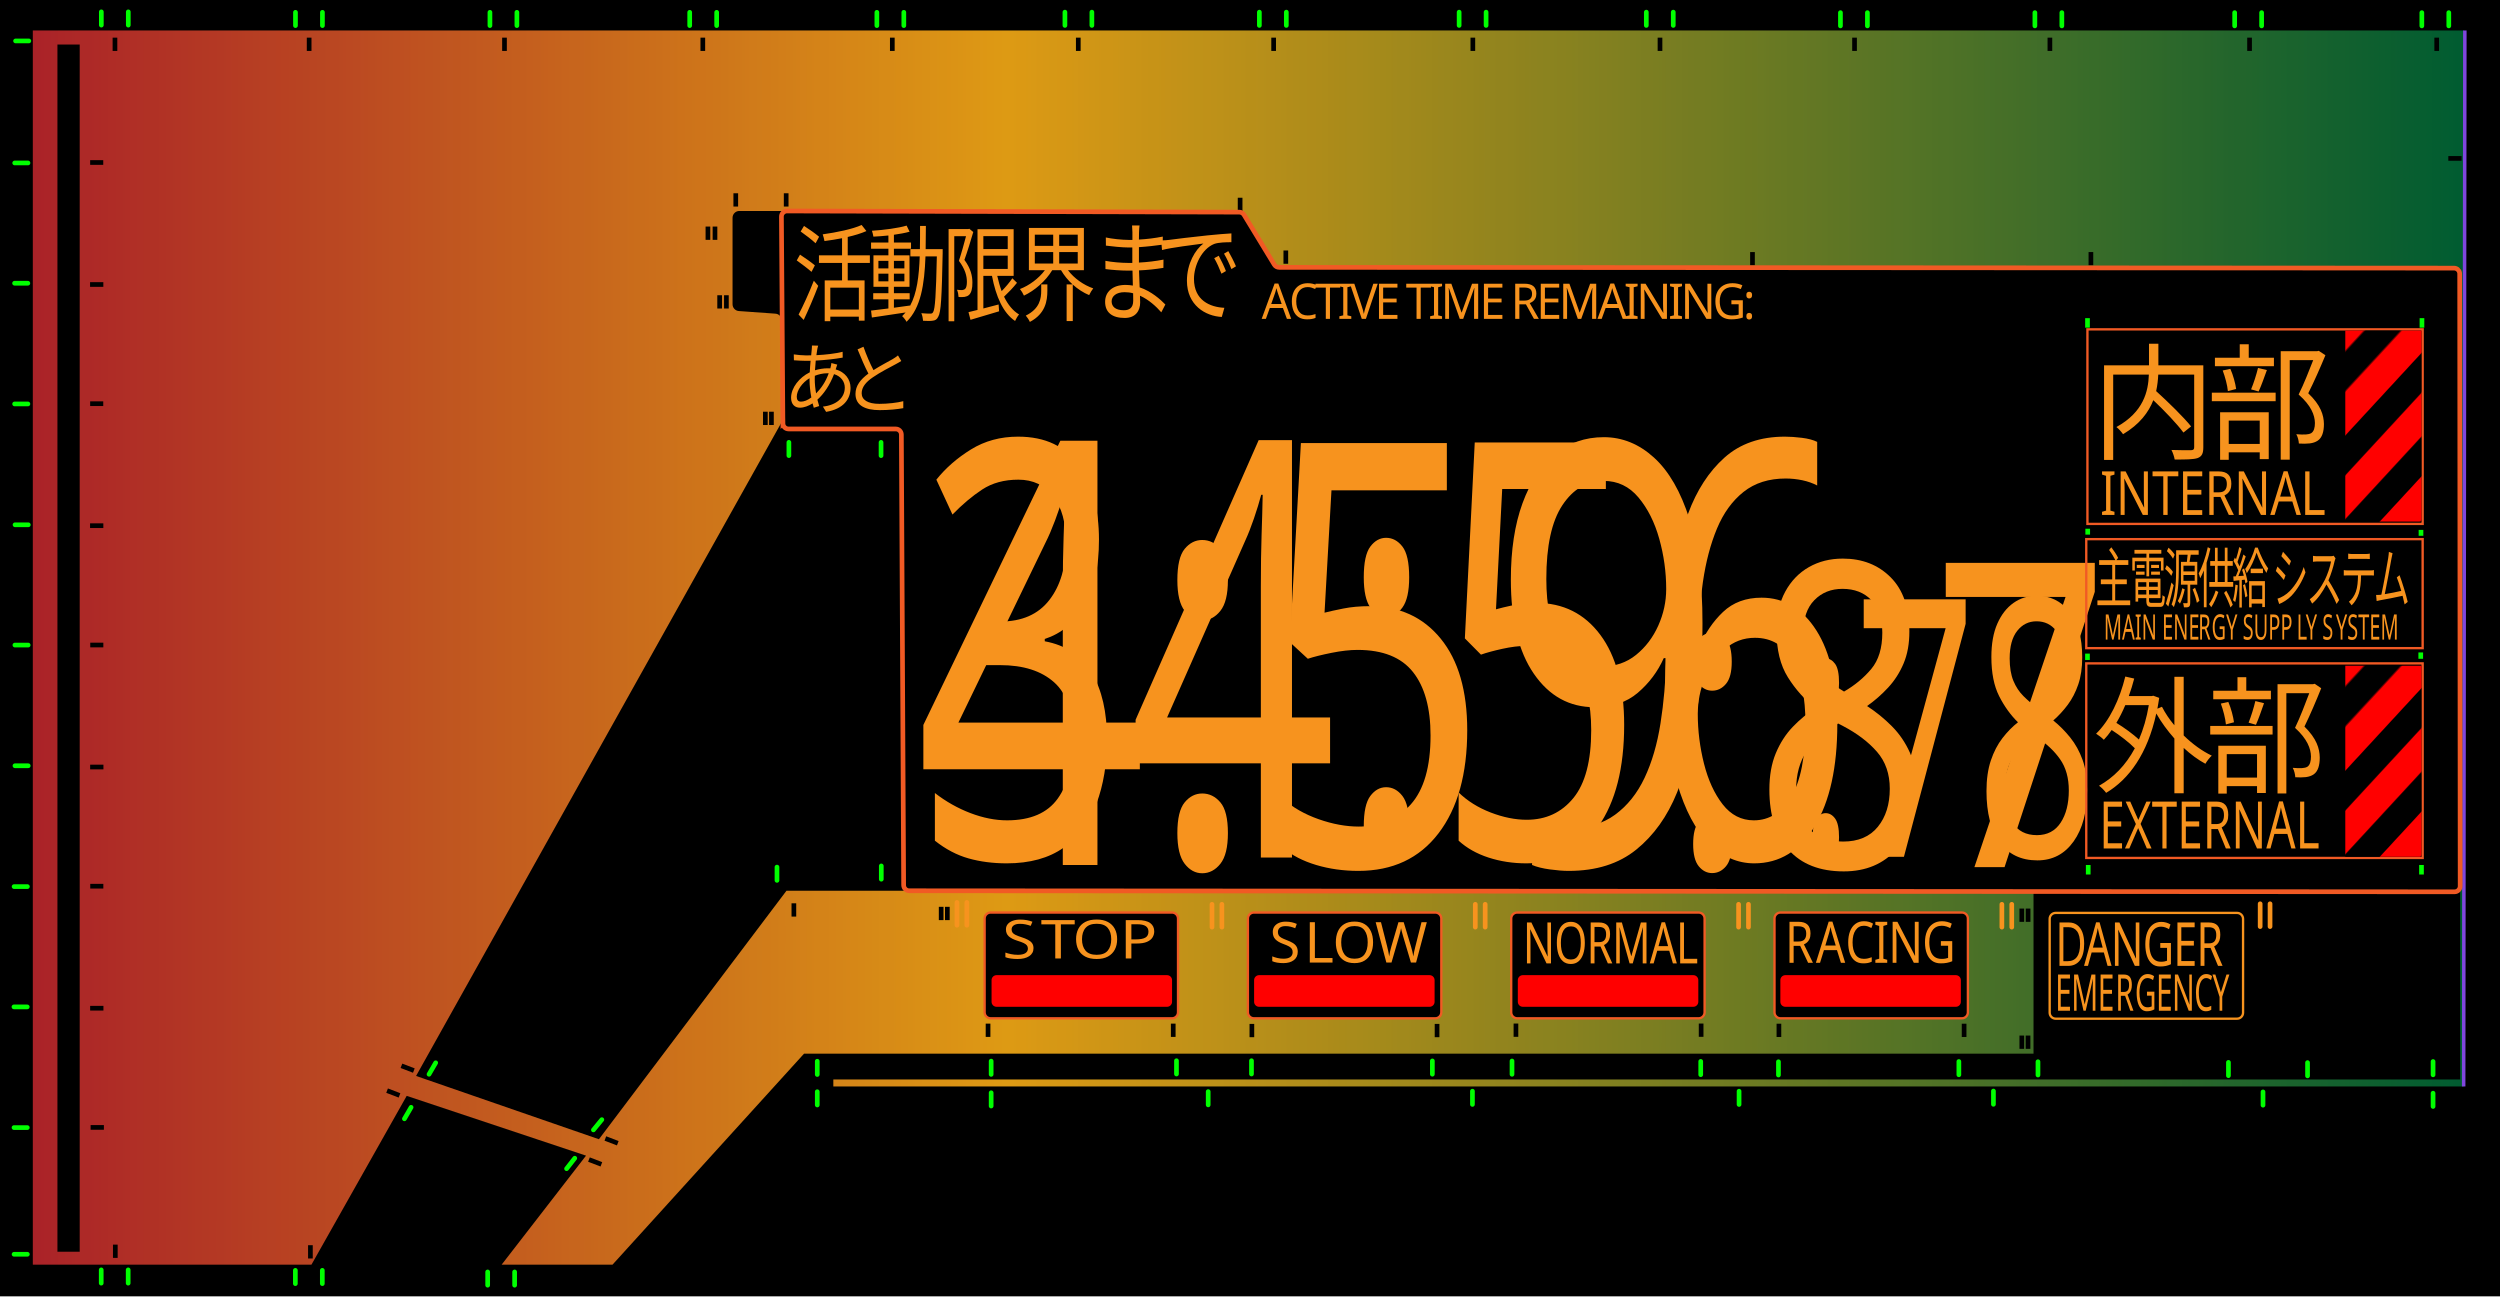
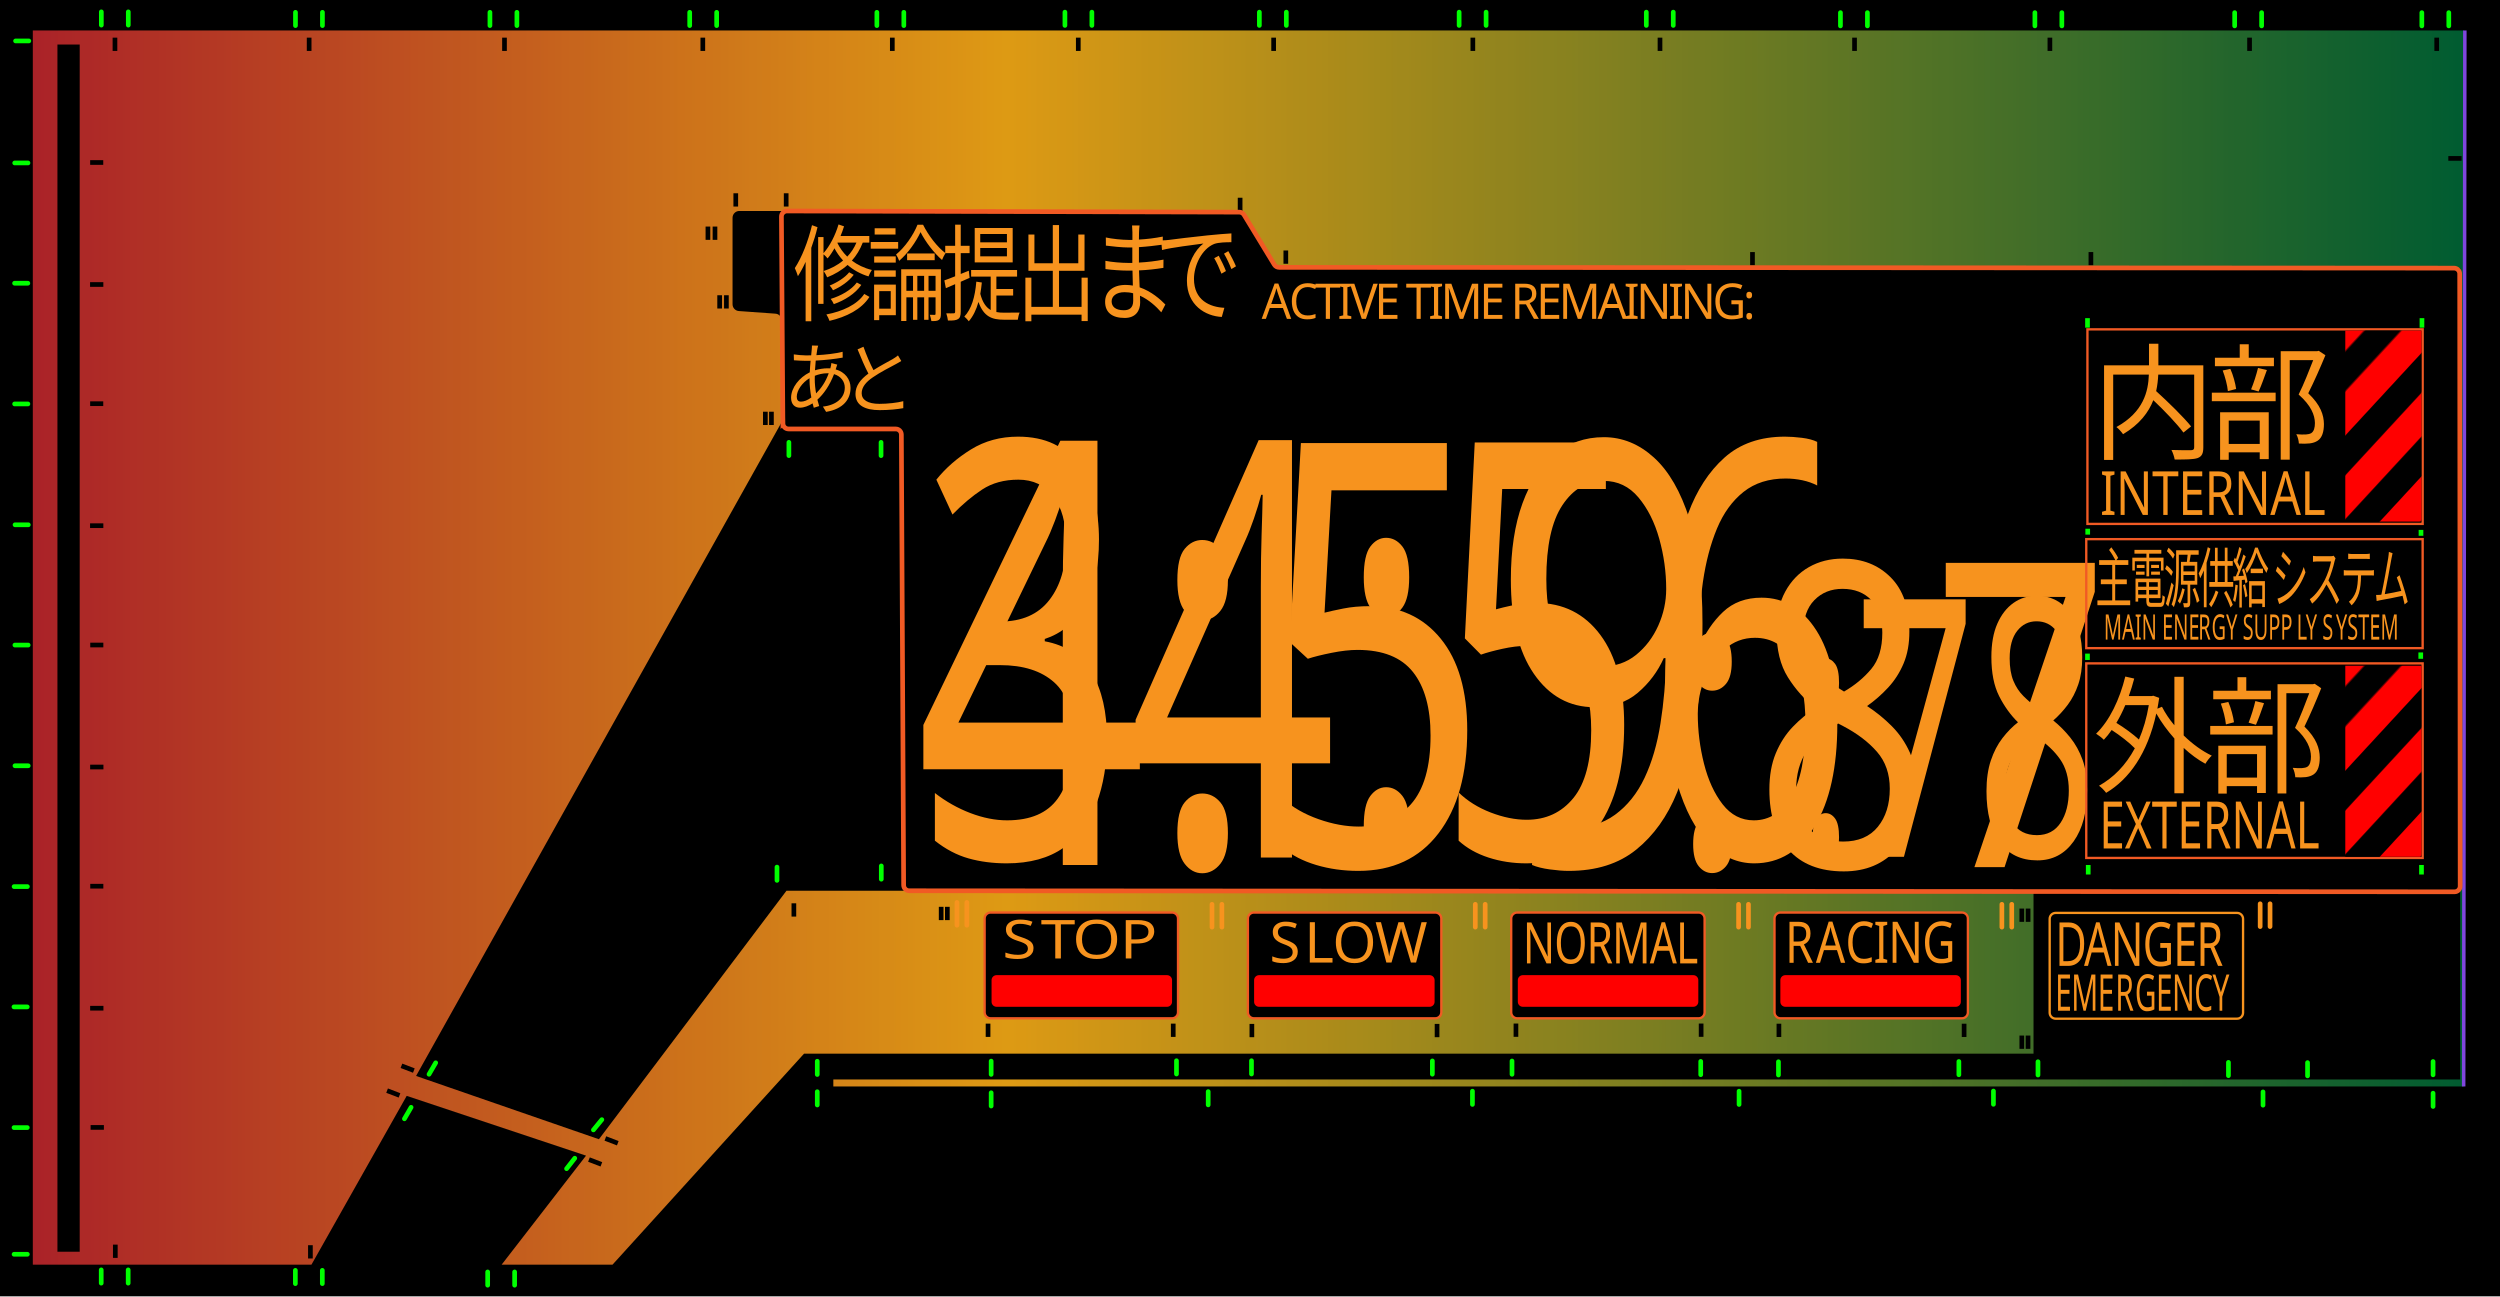
<svg xmlns="http://www.w3.org/2000/svg" xmlns:xlink="http://www.w3.org/1999/xlink" id="Layer_2" viewBox="0 0 2133 1106">
  <defs>
    <style>.cls-1{fill:url(#New_Pattern-2);}.cls-1,.cls-2,.cls-3,.cls-4,.cls-5,.cls-6,.cls-7{stroke-width:0px;}.cls-8{font-size:30px;}.cls-8,.cls-9,.cls-10,.cls-11,.cls-12,.cls-13,.cls-14,.cls-15,.cls-16,.cls-17,.cls-18,.cls-19,.cls-20,.cls-21,.cls-22,.cls-23,.cls-24,.cls-25,.cls-26,.cls-27{fill:#f7931e;}.cls-8,.cls-9,.cls-10,.cls-12,.cls-13,.cls-14,.cls-19,.cls-20,.cls-23,.cls-24{font-family:ArialRoundedMT, 'Arial Rounded MT';}.cls-28{stroke:#7f47dd;stroke-width:3px;}.cls-28,.cls-2,.cls-29,.cls-30,.cls-31,.cls-32{fill:none;}.cls-28,.cls-33,.cls-34,.cls-35,.cls-36,.cls-29,.cls-30,.cls-31,.cls-32{stroke-miterlimit:10;}.cls-37{letter-spacing:-.07em;}.cls-9{font-size:48.94px;letter-spacing:-.02em;}.cls-10{font-size:42px;}.cls-38{letter-spacing:0em;}.cls-11{font-size:496px;letter-spacing:0em;}.cls-11,.cls-17,.cls-22,.cls-26{font-family:TrueLCDNGE, 'True LCD NGE';}.cls-39{letter-spacing:-.12em;}.cls-33,.cls-34{fill:lime;stroke:lime;}.cls-33,.cls-34,.cls-35,.cls-36,.cls-31,.cls-32{stroke-width:4px;}.cls-34,.cls-35,.cls-31{stroke-linecap:round;}.cls-12{font-size:45.85px;}.cls-35{fill:#e78200;}.cls-35,.cls-30,.cls-31{stroke:#f7931e;}.cls-13{font-size:49px;}.cls-40{letter-spacing:-.1em;}.cls-41{letter-spacing:0em;}.cls-3{fill:url(#New_Pattern);}.cls-14{font-size:43.24px;}.cls-15{font-size:108.34px;letter-spacing:-.07em;}.cls-15,.cls-16,.cls-18,.cls-21,.cls-25,.cls-27{font-family:ZenAntique-Regular, 'Zen Antique';}.cls-42{letter-spacing:-.05em;}.cls-43{letter-spacing:-.03em;}.cls-16{font-size:107.48px;letter-spacing:-.07em;}.cls-36{stroke:#000;}.cls-17{font-size:307.65px;letter-spacing:0em;}.cls-29,.cls-30{stroke-width:2px;}.cls-29,.cls-32{stroke:#f15a24;}.cls-18{font-size:67.1px;letter-spacing:-.23em;}.cls-19,.cls-25{font-size:56px;}.cls-4{fill:url(#linear-gradient);opacity:.88;}.cls-20{font-size:48.21px;}.cls-44{letter-spacing:-.05em;}.cls-21{font-size:93.92px;letter-spacing:-.26em;}.cls-22{font-size:504.14px;letter-spacing:0em;}.cls-23{font-size:51.86px;}.cls-45{letter-spacing:-.08em;}.cls-46{letter-spacing:-.06em;}.cls-47{letter-spacing:-.08em;}.cls-48{letter-spacing:-.03em;}.cls-49{letter-spacing:-.02em;}.cls-24{font-size:52px;letter-spacing:-.01em;}.cls-6{fill:#fff;opacity:0;}.cls-7{fill:red;}.cls-50{letter-spacing:-.02em;}.cls-51{letter-spacing:-.02em;}.cls-52{letter-spacing:-.02em;}.cls-53{letter-spacing:-.02em;}.cls-54{letter-spacing:-.02em;}.cls-25{letter-spacing:-.07em;}.cls-26{font-size:363.59px;letter-spacing:0em;}.cls-27{font-size:89.72px;letter-spacing:-.07em;}.cls-55{letter-spacing:-.03em;}</style>
    <linearGradient id="linear-gradient" x1="28" y1="552.5" x2="2102" y2="552.5" gradientUnits="userSpaceOnUse">
      <stop offset="0" stop-color="#c1272d" />
      <stop offset=".4" stop-color="#fbae17" />
      <stop offset="1" stop-color="#006837" />
    </linearGradient>
    <pattern id="New_Pattern" x="0" y="0" width="100" height="96" patternTransform="translate(7721.63 -10167.06) rotate(-47.29) scale(1.41 1.52) skewX(13.98)" patternUnits="userSpaceOnUse" viewBox="0 0 100 96">
      <rect class="cls-2" width="100" height="96" />
      <rect class="cls-7" x="0" y="64" width="100" height="17" />
      <rect class="cls-5" x="0" y="81" width="100" height="15" />
      <rect class="cls-7" x="0" y="32" width="100" height="17" />
      <rect class="cls-5" x="0" y="49" width="100" height="15" />
      <rect class="cls-7" x="0" y="0" width="100" height="17" />
      <rect class="cls-5" x="0" y="17" width="100" height="15" />
    </pattern>
    <pattern id="New_Pattern-2" patternTransform="translate(7626.16 -10349.64) rotate(-47.29) scale(1.41 1.52) skewX(13.98)" xlink:href="#New_Pattern" />
  </defs>
  <g id="eva-timer">
    <g id="pan-background">
      <rect id="black" class="cls-5" width="2133" height="1106" />
    </g>
    <g id="pan-main">
      <path id="comp-main" class="cls-4" d="m2100,26H28v1053h237.74l81.26-144,153,51-72,93h94.6l163.4-180h1049v-139H671l-160,212-156-54,311.27-556.69c.48-.86.73-1.83.73-2.81v-85.1c0-3.04-2.35-5.56-5.38-5.78l-31.23-2.23c-3.03-.22-5.38-2.74-5.38-5.78v-73.81c0-3.2,2.6-5.8,5.8-5.8h424.91c2.04,0,3.94,1.08,4.98,2.83l25.63,43.1c1.04,1.76,2.94,2.83,4.98,2.83h1007.7v692.24H711v6h1391V26h-2ZM68,1068h-19V38h19v1030Z" />
      <path id="bar-purple" class="cls-28" d="m2103,26c-.33,300.33-.67,600.67-1,901" />
    </g>
    <g id="grpClickable">
      <path id="clickable-top" class="cls-6" d="m28.98,237h597v-50.02c0-3.2,2.6-5.8,5.8-5.8h424.91c2.04,0,3.94,1.08,4.98,2.83l25.63,43.1c1.04,1.76,2.94,2.83,4.98,2.83h1007.2V27.18H28.98v209.82Z" />
      <path id="clickable-left" class="cls-6" d="m29.59,237.3l-.61,842.88h237.74l400.53-717.69-2.57-90.6c-.05-1.79-1.37-3.3-3.15-3.57l-33.99-5.29c-.9-.14-1.57-.91-1.59-1.82l-.37-23.9H29.59Z" />
      <polygon id="clickable-bottom" class="cls-6" points="652.02 945 531.5 1078.85 531.5 1089 2102.5 1089 2102.5 945 652.02 945" />
    </g>
    <g id="dot-green">
      <g id="Mode">
        <line id="dot" class="cls-34" x1="1671.31" y1="905.67" x2="1671.31" y2="917" />
        <line id="dot-2" class="cls-34" x1="1738.8" y1="905.87" x2="1738.8" y2="917.2" />
        <line id="dot-3" class="cls-34" x1="1700.8" y1="930.87" x2="1700.8" y2="942.2" />
        <line id="dot-4" class="cls-34" x1="1517.38" y1="905.88" x2="1517.38" y2="917.21" />
        <line id="dot-5" class="cls-34" x1="1451.06" y1="905.59" x2="1451.06" y2="916.93" />
        <line id="dot-6" class="cls-34" x1="1290.05" y1="905.26" x2="1290.05" y2="916.6" />
        <line id="dot-7" class="cls-34" x1="1222.09" y1="905.18" x2="1222.09" y2="916.51" />
        <line id="dot-8" class="cls-34" x1="1067.77" y1="905.01" x2="1067.77" y2="916.35" />
        <line id="dot-9" class="cls-34" x1="1003.77" y1="905.01" x2="1003.77" y2="916.35" />
        <line id="dot-10" class="cls-34" x1="1483.77" y1="931.01" x2="1483.77" y2="942.35" />
        <line id="dot-11" class="cls-34" x1="1256.29" y1="930.98" x2="1256.29" y2="942.31" />
        <line id="dot-12" class="cls-34" x1="1030.83" y1="931.35" x2="1030.83" y2="942.68" />
        <line id="dot-13" class="cls-34" x1="697.29" y1="905.44" x2="697.29" y2="916.77" />
        <line id="dot-14" class="cls-34" x1="697.29" y1="931.44" x2="697.29" y2="942.77" />
        <line id="dot-15" class="cls-34" x1="751.92" y1="738.8" x2="751.92" y2="750.14" />
        <line id="dot-16" class="cls-34" x1="662.92" y1="739.8" x2="662.92" y2="751.14" />
        <g id="dots_x2">
          <line id="dl" class="cls-34" x1="845.65" y1="932.34" x2="845.65" y2="943.67" />
          <line id="du" class="cls-34" x1="845.65" y1="905.34" x2="845.65" y2="916.67" />
        </g>
        <g id="dots_x2-2">
          <line id="dl-2" class="cls-34" x1="2075.89" y1="932.7" x2="2075.89" y2="944.04" />
          <line id="du-2" class="cls-34" x1="2075.89" y1="905.7" x2="2075.89" y2="917.04" />
        </g>
        <g id="dots_x3">
          <line id="dot-17" class="cls-34" x1="1901.31" y1="906.41" x2="1901.31" y2="917.75" />
          <line id="dot-18" class="cls-34" x1="1968.8" y1="906.61" x2="1968.8" y2="917.95" />
          <line id="dot-19" class="cls-34" x1="1930.8" y1="931.61" x2="1930.8" y2="942.95" />
        </g>
      </g>
      <g id="Slash">
        <line id="dot-20" class="cls-34" x1="506.3" y1="964.04" x2="513.49" y2="955.28" />
        <line id="dot-21" class="cls-34" x1="490.39" y1="988.19" x2="483.41" y2="997.12" />
        <line id="dot-22" class="cls-34" x1="350.75" y1="944.76" x2="345.05" y2="954.56" />
        <line id="dot-23" class="cls-34" x1="371.74" y1="906.76" x2="366.05" y2="916.56" />
        <line id="dot-24" class="cls-34" x1="673.08" y1="377.4" x2="673.08" y2="388.73" />
        <line id="dot-25" class="cls-34" x1="751.71" y1="377.42" x2="751.71" y2="388.75" />
      </g>
      <g id="Top">
        <line id="dot-26" class="cls-34" x1="1244.93" y1="10.36" x2="1244.93" y2="21.7" />
        <line id="dot-27" class="cls-34" x1="1267.93" y1="10.36" x2="1267.93" y2="21.7" />
        <line id="dot-28" class="cls-34" x1="1404.63" y1="10.36" x2="1404.63" y2="21.7" />
        <line id="dot-29" class="cls-34" x1="1427.63" y1="10.36" x2="1427.63" y2="21.7" />
        <line id="dot-30" class="cls-34" x1="1074.49" y1="10.36" x2="1074.49" y2="21.7" />
        <line id="dot-31" class="cls-34" x1="1097.49" y1="10.36" x2="1097.49" y2="21.7" />
        <line id="dot-32" class="cls-34" x1="908.59" y1="10.36" x2="908.59" y2="21.7" />
        <line id="dot-33" class="cls-34" x1="931.59" y1="10.36" x2="931.59" y2="21.7" />
        <line id="dot-34" class="cls-34" x1="1759.17" y1="10.77" x2="1759.17" y2="22.1" />
        <line id="dot-35" class="cls-34" x1="1906.62" y1="10.77" x2="1906.62" y2="22.1" />
        <line id="dot-36" class="cls-34" x1="1929.62" y1="10.77" x2="1929.62" y2="22.1" />
        <line id="dot-37" class="cls-34" x1="2066.31" y1="10.77" x2="2066.31" y2="22.1" />
        <line id="dot-38" class="cls-34" x1="2089.31" y1="10.77" x2="2089.31" y2="22.1" />
        <line id="dot-39" class="cls-34" x1="1736.17" y1="10.77" x2="1736.17" y2="22.1" />
        <line id="dot-40" class="cls-34" x1="1570.27" y1="10.77" x2="1570.27" y2="22.1" />
        <line id="dot-41" class="cls-34" x1="1593.27" y1="10.77" x2="1593.27" y2="22.1" />
        <line id="dot-42" class="cls-34" x1="86.46" y1="10.1" x2="86.46" y2="21.43" />
        <line id="dot-43" class="cls-34" x1="109.46" y1="10.1" x2="109.46" y2="21.43" />
        <line id="dot-44" class="cls-34" x1="441.01" y1="10.5" x2="441.01" y2="21.84" />
        <line id="dot-45" class="cls-34" x1="588.45" y1="10.5" x2="588.45" y2="21.84" />
        <line id="dot-46" class="cls-34" x1="611.45" y1="10.5" x2="611.45" y2="21.84" />
        <line id="dot-47" class="cls-34" x1="748.14" y1="10.5" x2="748.14" y2="21.84" />
        <line id="dot-48" class="cls-34" x1="771.14" y1="10.5" x2="771.14" y2="21.84" />
        <line id="dot-49" class="cls-34" x1="418.01" y1="10.5" x2="418.01" y2="21.84" />
        <line id="dot-50" class="cls-34" x1="252.1" y1="10.5" x2="252.1" y2="21.84" />
        <line id="dot-51" class="cls-34" x1="275.1" y1="10.5" x2="275.1" y2="21.84" />
      </g>
      <g id="Left">
        <line id="dot-52" class="cls-34" x1="12.02" y1="756.45" x2="23.36" y2="756.45" />
        <line id="dot-53" class="cls-34" x1="11.9" y1="859.08" x2="23.24" y2="859.08" />
        <line id="dot-54" class="cls-34" x1="11.95" y1="962.06" x2="23.29" y2="962.06" />
        <line id="dot-55" class="cls-34" x1="12.01" y1="1070.15" x2="23.34" y2="1070.15" />
        <line id="dot-56" class="cls-34" x1="12.83" y1="447.75" x2="24.16" y2="447.75" />
        <line id="dot-57" class="cls-34" x1="12.71" y1="550.37" x2="24.04" y2="550.37" />
        <line id="dot-58" class="cls-34" x1="12.76" y1="653.35" x2="24.09" y2="653.35" />
        <line id="dot-59" class="cls-34" x1="12.47" y1="344.64" x2="23.81" y2="344.64" />
        <line id="dot-60" class="cls-34" x1="12.54" y1="139.03" x2="23.88" y2="139.03" />
        <line id="dot-61" class="cls-34" x1="12.43" y1="241.65" x2="23.76" y2="241.65" />
        <line id="dot-62" class="cls-34" x1="13.28" y1="34.93" x2="24.61" y2="34.93" />
      </g>
      <g id="Bottom">
        <line id="dot-63" class="cls-34" x1="86.36" y1="1083.46" x2="86.36" y2="1094.79" />
        <line id="dot-64" class="cls-34" x1="109.36" y1="1083.46" x2="109.36" y2="1094.79" />
        <line id="dot-65" class="cls-34" x1="252" y1="1083.86" x2="252" y2="1095.2" />
        <line id="dot-66" class="cls-34" x1="275" y1="1083.86" x2="275" y2="1095.2" />
        <line id="dot-67" class="cls-34" x1="416.08" y1="1085.21" x2="416.08" y2="1096.54" />
        <line id="dot-68" class="cls-34" x1="439.08" y1="1085.21" x2="439.08" y2="1096.54" />
      </g>
    </g>
    <g id="dot-black">
      <g id="Upper">
        <line id="tic" class="cls-36" x1="1416.31" y1="32.12" x2="1416.31" y2="43.46" />
        <line id="tic-2" class="cls-36" x1="1256.63" y1="32.12" x2="1256.63" y2="43.46" />
        <line id="tic-3" class="cls-36" x1="1086.67" y1="32.12" x2="1086.67" y2="43.46" />
        <line id="tic-4" class="cls-36" x1="919.99" y1="32.12" x2="919.99" y2="43.46" />
        <line id="tic-5" class="cls-36" x1="761.32" y1="32.12" x2="761.32" y2="43.46" />
        <line id="tic-6" class="cls-36" x1="599.64" y1="32.12" x2="599.64" y2="43.46" />
        <line id="tic-7" class="cls-36" x1="430.43" y1="32.12" x2="430.43" y2="43.46" />
        <line id="tic-8" class="cls-36" x1="263.76" y1="32.12" x2="263.76" y2="43.46" />
        <line id="tic-9" class="cls-36" x1="98.08" y1="32.12" x2="98.08" y2="43.46" />
        <line id="tic-10" class="cls-36" x1="1748.97" y1="32.12" x2="1748.97" y2="43.46" />
        <line id="tic-11" class="cls-36" x1="1582.29" y1="32.12" x2="1582.29" y2="43.46" />
        <line id="tic-12" class="cls-36" x1="2079" y1="32.12" x2="2079" y2="43.46" />
        <line id="tic-13" class="cls-36" x1="1919.32" y1="32.12" x2="1919.32" y2="43.46" />
      </g>
      <g id="Left-2">
        <line id="h-tic" class="cls-36" x1="76.92" y1="138.65" x2="88.09" y2="138.65" />
        <line id="h-tic-2" class="cls-36" x1="76.84" y1="242.74" x2="88.17" y2="242.74" />
        <line id="h-tic-3" class="cls-36" x1="76.92" y1="344.43" x2="88.09" y2="344.43" />
        <line id="h-tic-4" class="cls-36" x1="76.84" y1="448.52" x2="88.17" y2="448.52" />
        <line id="h-tic-5" class="cls-36" x1="77" y1="550.33" x2="88.17" y2="550.33" />
        <line id="h-tic-6" class="cls-36" x1="76.92" y1="654.42" x2="88.25" y2="654.42" />
        <line id="h-tic-7" class="cls-36" x1="77" y1="756.11" x2="88.17" y2="756.11" />
        <line id="h-tic-8" class="cls-36" x1="76.92" y1="860.21" x2="88.25" y2="860.21" />
        <line id="h-tic-9" class="cls-36" x1="77.31" y1="961.91" x2="88.64" y2="961.91" />
      </g>
      <g id="Bottom-2">
        <line id="tic-14" class="cls-36" x1="98.38" y1="1061.91" x2="98.38" y2="1073.24" />
        <line id="tic-15" class="cls-36" x1="264.84" y1="1062.4" x2="264.84" y2="1073.74" />
      </g>
      <g id="Slash-2">
        <line id="h-tic-10" class="cls-36" x1="330.26" y1="930.53" x2="340.85" y2="934.59" />
        <line id="h-tic-11" class="cls-36" x1="342.5" y1="909.34" x2="353.09" y2="913.4" />
        <line id="h-tic-12" class="cls-36" x1="502.5" y1="989.34" x2="513.09" y2="993.4" />
        <line id="h-tic-13" class="cls-36" x1="516.5" y1="971.34" x2="527.09" y2="975.4" />
      </g>
      <g id="Right">
        <line id="h-tic-14" class="cls-36" x1="2088.9" y1="135.16" x2="2100.24" y2="135.16" />
      </g>
      <g id="Border">
        <line id="tic-16" class="cls-36" x1="1783.96" y1="215.06" x2="1783.96" y2="226.39" />
        <line id="tic-17" class="cls-36" x1="1495.22" y1="215.07" x2="1495.22" y2="226.41" />
        <line id="tic-18" class="cls-36" x1="1097.06" y1="213.71" x2="1097.06" y2="225.04" />
        <line id="tic-19" class="cls-36" x1="1058.06" y1="168.71" x2="1058.06" y2="180.04" />
        <line id="tic-20" class="cls-36" x1="670.76" y1="164.9" x2="670.76" y2="176.23" />
        <line id="tic-21" class="cls-36" x1="627.76" y1="164.9" x2="627.76" y2="176.23" />
        <g id="double_tic">
          <line id="tic-22" class="cls-36" x1="614" y1="251.9" x2="614" y2="263.23" />
          <line id="tic-23" class="cls-36" x1="619.76" y1="251.9" x2="619.76" y2="263.23" />
        </g>
        <g id="double_tic-2">
          <line id="tic-24" class="cls-36" x1="604" y1="193.3" x2="604" y2="204.64" />
          <line id="tic-25" class="cls-36" x1="610.02" y1="193.3" x2="610.02" y2="204.64" />
        </g>
        <g id="double_tic-3">
          <line id="tic-26" class="cls-36" x1="653" y1="351.28" x2="653" y2="362.62" />
          <line id="tic-27" class="cls-36" x1="658.18" y1="351.28" x2="658.18" y2="362.62" />
        </g>
        <g id="double_tic-4">
          <line id="tic-28" class="cls-36" x1="803" y1="773.7" x2="803" y2="785.04" />
          <line id="tic-29" class="cls-36" x1="808.27" y1="773.7" x2="808.27" y2="785.04" />
        </g>
        <g id="double_tic-5">
          <line id="tic-30" class="cls-36" x1="1725" y1="775.19" x2="1725" y2="786.52" />
          <line id="tic-31" class="cls-36" x1="1730.37" y1="775.19" x2="1730.37" y2="786.52" />
        </g>
        <g id="double_tic-6">
          <line id="tic-32" class="cls-36" x1="1725" y1="883.54" x2="1725" y2="894.87" />
          <line id="tic-33" class="cls-36" x1="1730.32" y1="883.54" x2="1730.32" y2="894.87" />
        </g>
        <line id="tic-34" class="cls-36" x1="677.33" y1="770.7" x2="677.33" y2="782.03" />
      </g>
      <g id="Status">
        <g id="s4">
          <line id="tic-35" class="cls-36" x1="1675.77" y1="873.43" x2="1675.77" y2="884.76" />
          <line id="tic-36" class="cls-36" x1="1517.77" y1="873.43" x2="1517.77" y2="884.76" />
        </g>
        <g id="s3">
          <line id="tic-37" class="cls-36" x1="1451.4" y1="873.29" x2="1451.4" y2="884.62" />
          <line id="tic-38" class="cls-36" x1="1293.4" y1="873.29" x2="1293.4" y2="884.62" />
        </g>
        <g id="s2">
          <line id="tic-39" class="cls-36" x1="1226.1" y1="873.6" x2="1226.1" y2="884.94" />
          <line id="tic-40" class="cls-36" x1="1068.1" y1="873.6" x2="1068.1" y2="884.94" />
        </g>
        <g id="s1">
          <line id="tic-41" class="cls-36" x1="1001" y1="873.36" x2="1001" y2="884.69" />
          <line id="tic-42" class="cls-36" x1="843" y1="873.36" x2="843" y2="884.69" />
        </g>
      </g>
    </g>
    <g id="dot-amber">
      <g id="dot-emergency">
        <line id="dot-emergency2" class="cls-31" x1="1928.37" y1="771.11" x2="1928.37" y2="790.57" />
        <line id="dot-emergency1" class="cls-31" x1="1936.8" y1="771.11" x2="1936.8" y2="790.57" />
      </g>
      <g id="dot-racing">
        <line id="dot-racing2" class="cls-35" x1="1708" y1="771.56" x2="1708" y2="791.03" />
        <line id="dot-racing1" class="cls-35" x1="1716.43" y1="771.56" x2="1716.43" y2="791.03" />
      </g>
      <g id="dot-normal">
        <line id="dot-normal2" class="cls-31" x1="1483.36" y1="771.56" x2="1483.36" y2="791.03" />
        <line id="dot-normal1" class="cls-31" x1="1491.79" y1="771.56" x2="1491.79" y2="791.03" />
      </g>
      <g id="dot-slow">
        <line id="dot-slow2" class="cls-31" x1="1258.72" y1="771.56" x2="1258.72" y2="791.03" />
        <line id="dot-slow1" class="cls-31" x1="1267.15" y1="771.56" x2="1267.15" y2="791.03" />
      </g>
      <g id="dot-stop">
        <line id="dot-stop2" class="cls-31" x1="1034.08" y1="771.56" x2="1034.08" y2="791.03" />
        <line id="dot-stop1" class="cls-31" x1="1042.51" y1="771.56" x2="1042.51" y2="791.03" />
      </g>
      <g id="dot-mode0">
        <line id="dot-mode0b" class="cls-31" x1="816.48" y1="769.94" x2="816.48" y2="789.41" />
        <line id="dot-mode0a" class="cls-31" x1="824.91" y1="769.94" x2="824.91" y2="789.41" />
      </g>
    </g>
    <g id="pan-clock">
      <path id="border-clock" class="cls-32" d="m667.97,361.22l-1.26-176.37c-.02-2.67,2.15-4.85,4.82-4.84l385.78.98c1.68,0,3.23.88,4.1,2.31l25.84,42.5c.87,1.43,2.43,2.31,4.11,2.31l1002.43.65c2.65,0,4.8,2.15,4.81,4.81l.41,522.51c0,2.66-2.15,4.82-4.81,4.81l-1318.4-.89c-2.65,0-4.79-2.14-4.81-4.79l-1.95-384.43c-.01-2.65-2.16-4.79-4.81-4.79h-91.44c-2.64,0-4.79-2.13-4.81-4.78Z" />
      <g id="textgroup-clock-sys">
        <text id="text-millis-sys" class="cls-17" transform="translate(1533.5 731) scale(.59 1)">
          <tspan x="0" y="0">:78</tspan>
        </text>
        <text id="text-min-sec-sys" class="cls-11" transform="translate(783.59 731.66) scale(.63 1)">
          <tspan x="0" y="0">34:56</tspan>
        </text>
      </g>
      <g id="textgroup-clock">
        <text id="text-millis" class="cls-26" transform="translate(1425.5 739.83) scale(.73 1)">
          <tspan x="0" y="0">:87</tspan>
        </text>
        <text id="text-min-sec" class="cls-22" transform="translate(780.5 738) scale(.69 1)">
          <tspan x="0" y="0">4:59</tspan>
        </text>
      </g>
      <g id="textgroup-active-time">
        <text id="text-active-time-en" class="cls-10" transform="translate(1076.46 272.04) scale(.94 1)">
          <tspan class="cls-40" x="0" y="0">A</tspan>
          <tspan class="cls-37" x="24.82" y="0">CTIVE TIME REMAINING:</tspan>
        </text>
        <text id="text-active-time-jp2" class="cls-18" transform="translate(668 348.05) scale(.95 1)">
          <tspan x="0" y="0">あと</tspan>
        </text>
        <text id="text-active-time-jp1" class="cls-27" transform="translate(676.91 266.95) scale(.76 1)">
-           <tspan x="0" y="0">活動限界</tspan>
+           <tspan x="0" y="0">修論提出</tspan>
        </text>
        <text class="cls-21" transform="translate(929.21 266.95) scale(.8 1)">
          <tspan x="0" y="0">まで</tspan>
        </text>
      </g>
    </g>
    <g id="pan-mode">
      <g id="pan-emergency">
        <rect id="bkg-emergency" class="cls-5" x="1748.39" y="778.25" width="165" height="90.25" rx="5.12" ry="5.12" />
        <rect id="border-emergency" class="cls-30" x="1748.78" y="778.89" width="165" height="90.25" rx="5.12" ry="5.12" />
        <text id="text-danger" class="cls-23" transform="translate(1753.58 824.1) scale(.71 1)">
          <tspan class="cls-46" x="0" y="0">D</tspan>
          <tspan class="cls-50" x="34.54" y="0">ANGER</tspan>
        </text>
        <text id="text-emergency" class="cls-14" transform="translate(1753.46 862.36) scale(.59 1)">
          <tspan class="cls-51" x="0" y="0">EME</tspan>
          <tspan class="cls-48" x="86.95" y="0">R</tspan>
          <tspan class="cls-51" x="115.19" y="0">GENCY</tspan>
        </text>
      </g>
      <g id="pan-racing">
        <rect id="bkg-racing" class="cls-5" x="1514" y="778.57" width="165" height="90.25" rx="5.12" ry="5.12" />
        <rect id="border-racing" class="cls-29" x="1514" y="778.57" width="165" height="90.25" rx="5.12" ry="5.12" />
        <text id="text-racing" class="cls-13" transform="translate(1523 821.46) scale(.8 1)">
          <tspan class="cls-52" x="0" y="0">R</tspan>
          <tspan class="cls-44" x="32.88" y="0">A</tspan>
          <tspan class="cls-52" x="64.38" y="0">CING</tspan>
        </text>
        <rect id="bar-racing" class="cls-7" x="1519" y="832" width="154" height="27" rx="4.26" ry="4.26" />
      </g>
      <g id="pan-normal">
        <rect id="bkg-normal" class="cls-5" x="1289.36" y="778.57" width="165" height="90.25" rx="5.12" ry="5.12" />
        <rect id="border-normal" class="cls-29" x="1289.36" y="778.57" width="165" height="90.25" rx="5.12" ry="5.12" />
        <rect id="bar-normal" class="cls-7" x="1295" y="832" width="154" height="27" rx="4.26" ry="4.26" />
        <text id="text-normal" class="cls-9" transform="translate(1299.29 821.99) scale(.74 1)">
          <tspan x="0" y="0">NORMAL</tspan>
        </text>
      </g>
      <g id="pan-slow">
        <rect id="bkg-slow" class="cls-5" x="1064.72" y="778.57" width="165" height="90.25" rx="5.12" ry="5.12" />
        <rect id="border-slow" class="cls-29" x="1064.72" y="778.57" width="165" height="90.25" rx="5.12" ry="5.12" />
        <text id="text-slow" class="cls-20" transform="translate(1083.04 821.25)">
          <tspan class="cls-49" x="0" y="0">S</tspan>
          <tspan class="cls-45" x="29.8" y="0">L</tspan>
          <tspan class="cls-55" x="53.76" y="0">O</tspan>
          <tspan class="cls-49" x="90.11" y="0">W</tspan>
        </text>
        <rect id="bar-slow" class="cls-7" x="1070" y="832" width="154" height="27" rx="4.26" ry="4.26" />
      </g>
      <g id="pan-stop">
        <rect id="bkg-stop" class="cls-5" x="840.08" y="778.57" width="165" height="90.25" rx="5.12" ry="5.12" />
        <rect id="border-stop" class="cls-29" x="840.08" y="778.57" width="165" height="90.25" rx="5.12" ry="5.12" />
        <rect id="bar-stop" class="cls-7" x="846" y="832" width="154" height="27" rx="4.26" ry="4.26" />
        <text id="text-stop" class="cls-12" transform="translate(855.08 817.77) scale(1.16 1)">
          <tspan class="cls-53" x="0" y="0">S</tspan>
          <tspan class="cls-47" x="28.34" y="0">T</tspan>
          <tspan class="cls-54" x="51.54" y="0">OP</tspan>
        </text>
      </g>
    </g>
    <g id="pan-power">
      <g id="pan-external">
        <g id="dot-green-external">
          <line id="dot2-external" class="cls-33" x1="1781.67" y1="738" x2="1781.67" y2="746.13" />
          <line id="dot1-external" class="cls-33" x1="2066.01" y1="738" x2="2066.01" y2="746.13" />
        </g>
        <rect id="border-external" class="cls-29" x="1780" y="566" width="287" height="166" />
        <text id="text-external-en" class="cls-19" transform="translate(1791.07 723.89) scale(.7 1)">
          <tspan x="0" y="0">EXTERNAL</tspan>
        </text>
        <text id="text-external-jp" class="cls-15" transform="translate(1785.72 668.34) scale(.95 1)">
          <tspan x="0" y="0">外部</tspan>
        </text>
        <rect id="strip-external" class="cls-3" x="2001" y="568" width="65" height="163" />
      </g>
      <g id="pan-internal">
        <g id="dot-green-internal">
          <line id="dot2-internal" class="cls-33" x1="1781.06" y1="271.45" x2="1781.06" y2="279.58" />
          <line id="dot1-internal" class="cls-33" x1="2066.41" y1="271.45" x2="2066.41" y2="279.58" />
        </g>
        <rect id="border-internal" class="cls-29" x="1781" y="281" width="286" height="166" />
        <text id="text-internal-en" class="cls-24" transform="translate(1791.82 439.35) scale(.79 1)">
          <tspan x="0" y="0">INTERNAL</tspan>
        </text>
        <text id="text-internal-jp" class="cls-16" transform="translate(1784.75 383.58) scale(.98 1)">
          <tspan x="0" y="0">内部</tspan>
        </text>
        <rect id="strip-internal" class="cls-1" x="2001" y="282" width="65" height="163" />
      </g>
      <g id="pan-system">
        <g id="dot-green-system">
          <line id="dot4-system" class="cls-33" x1="1781.03" y1="557.66" x2="1781.03" y2="563.09" />
          <line id="dot3-system" class="cls-33" x1="2065.38" y1="556.66" x2="2065.38" y2="562.09" />
          <line id="dot2-system" class="cls-33" x1="1781.24" y1="451.11" x2="1781.24" y2="456.14" />
          <line id="dot1-system" class="cls-33" x1="2065.59" y1="452.11" x2="2065.59" y2="457.14" />
        </g>
        <rect id="border-system" class="cls-29" x="1780" y="460" width="287" height="93" />
        <text id="text-system-en" class="cls-8" transform="translate(1795 545.71) scale(.57 1)">
          <tspan class="cls-38" x="0" y="0">MAIN ENE</tspan>
          <tspan class="cls-43" x="141.3" y="0">R</tspan>
          <tspan class="cls-41" x="161.13" y="0">GY SUPP</tspan>
          <tspan class="cls-39" x="288.6" y="0">L</tspan>
          <tspan class="cls-38" x="302.19" y="0">Y S</tspan>
          <tspan class="cls-42" x="347.34" y="0">Y</tspan>
          <tspan class="cls-38" x="364.23" y="0">STEM</tspan>
        </text>
        <text id="text-system-jp" class="cls-25" transform="translate(1787.75 513.77) scale(.56 1)">
          <tspan x="0" y="0">主電源供給 システム</tspan>
        </text>
      </g>
    </g>
  </g>
</svg>
